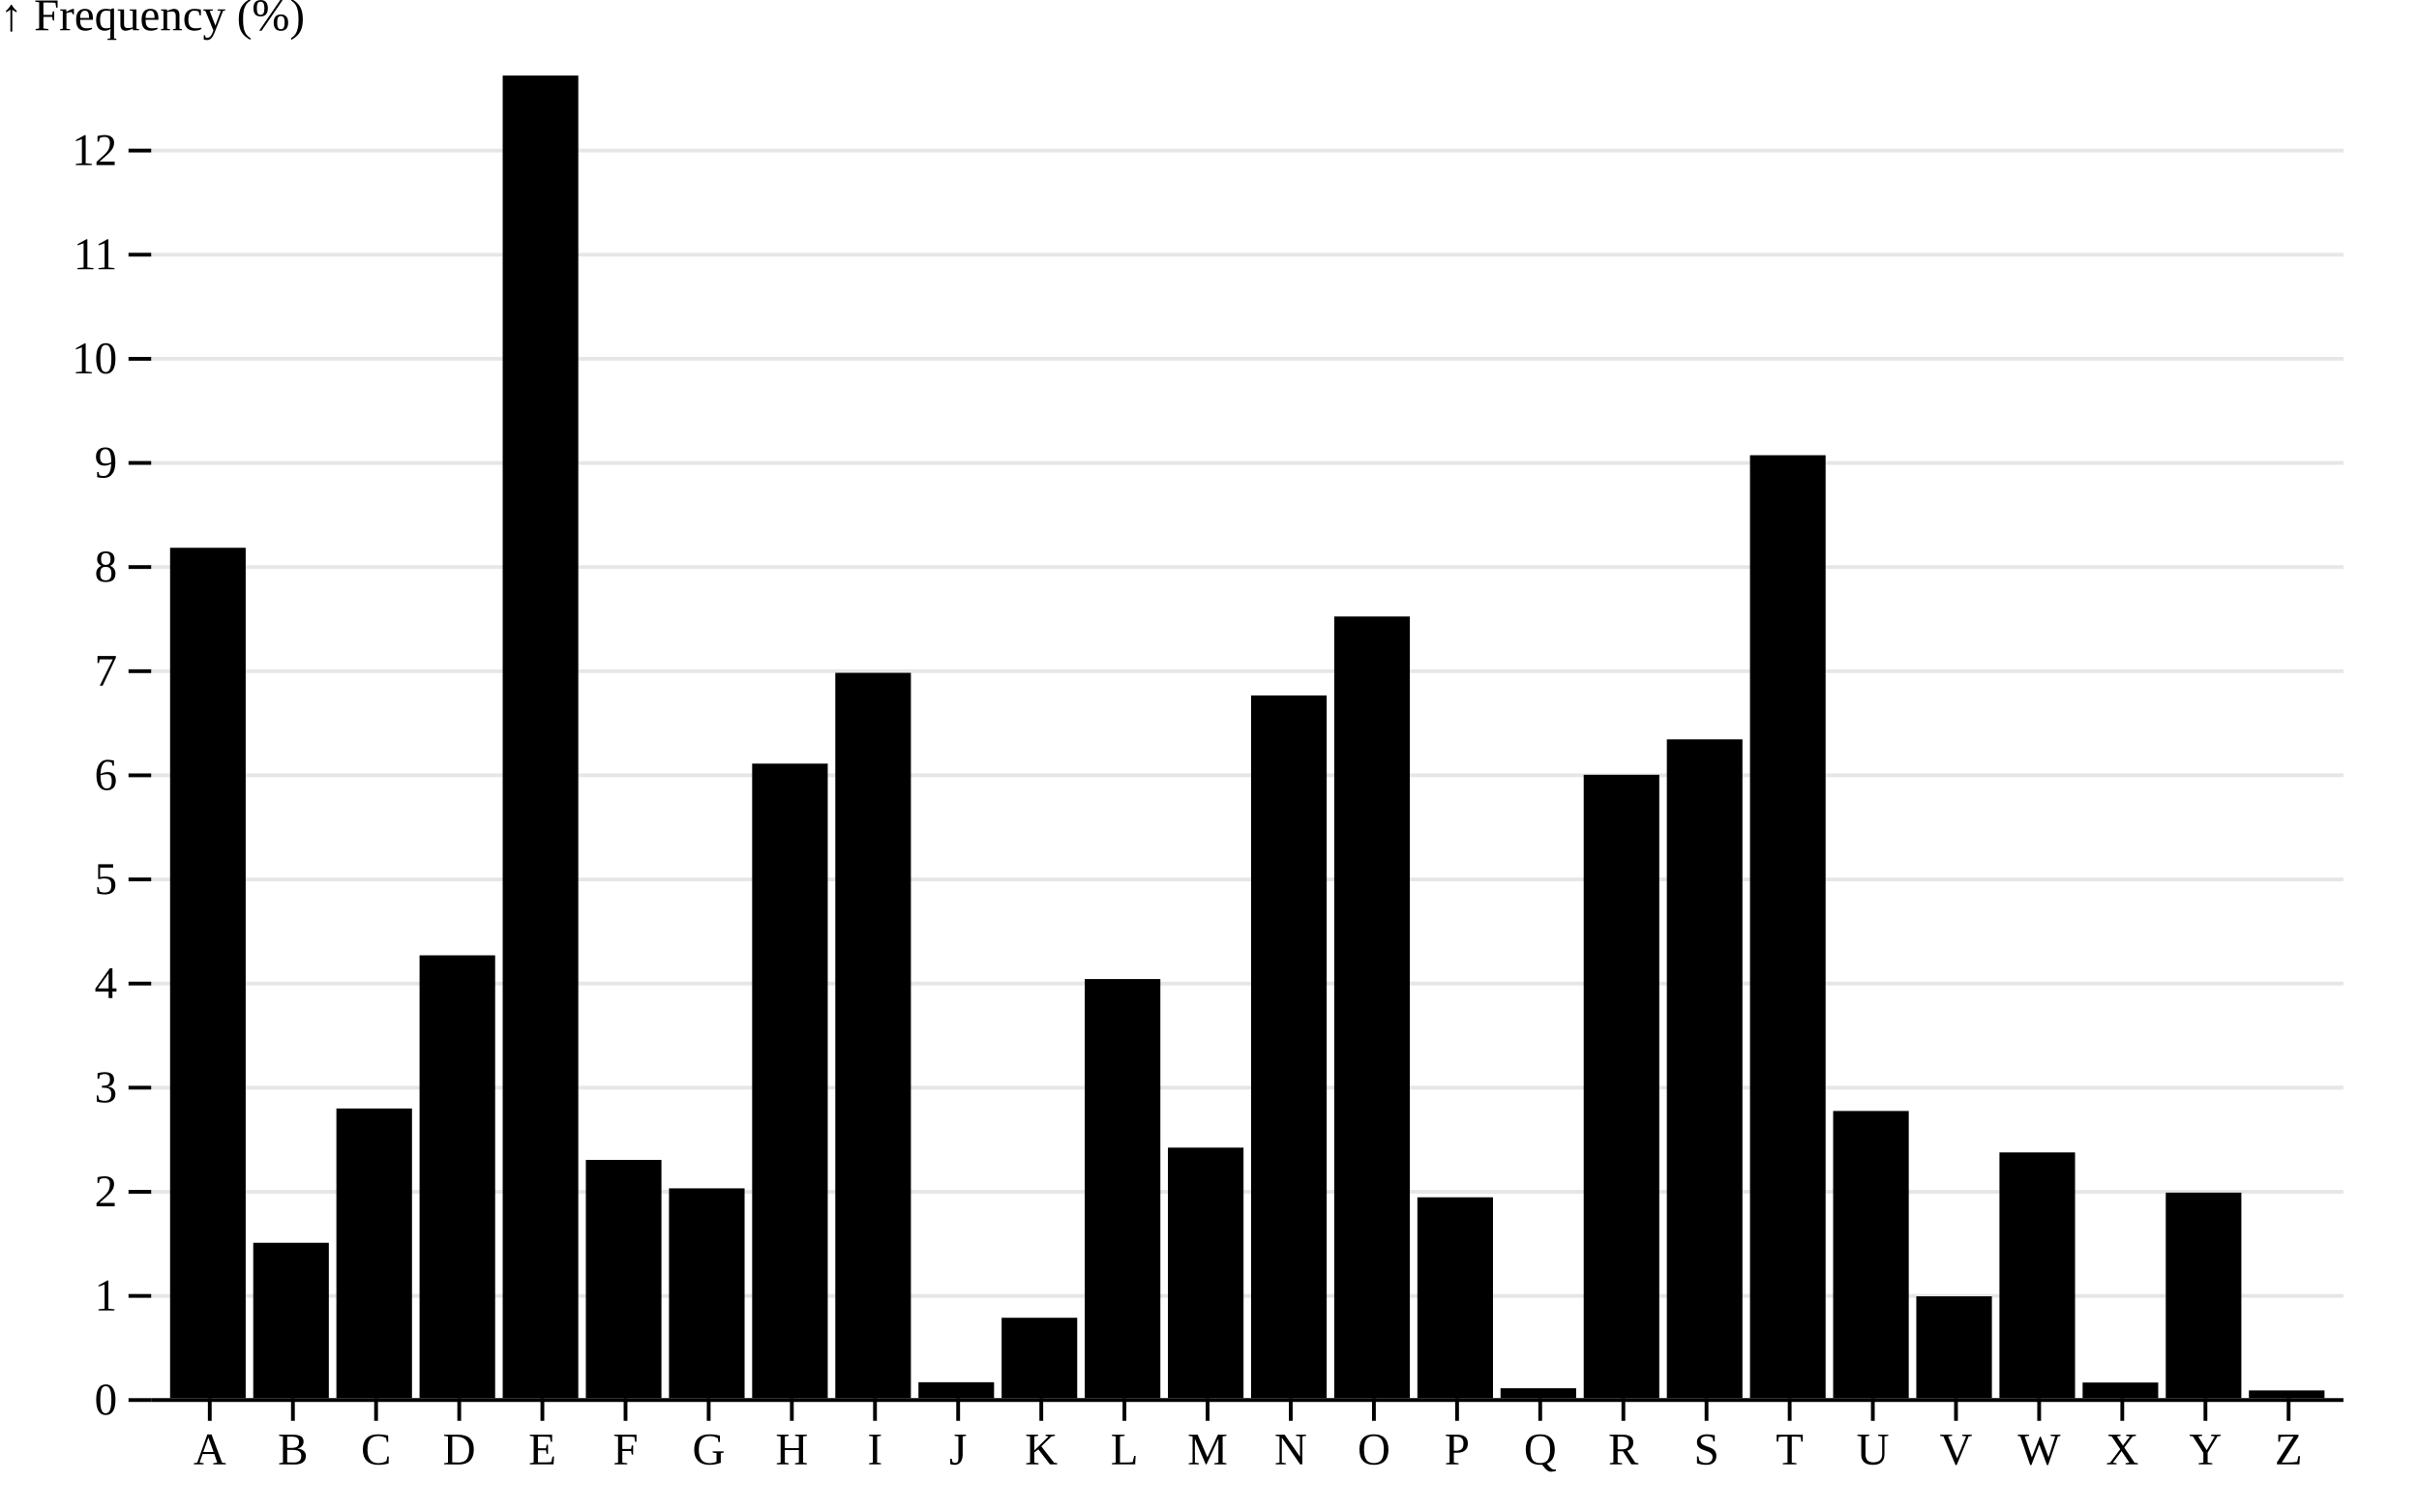
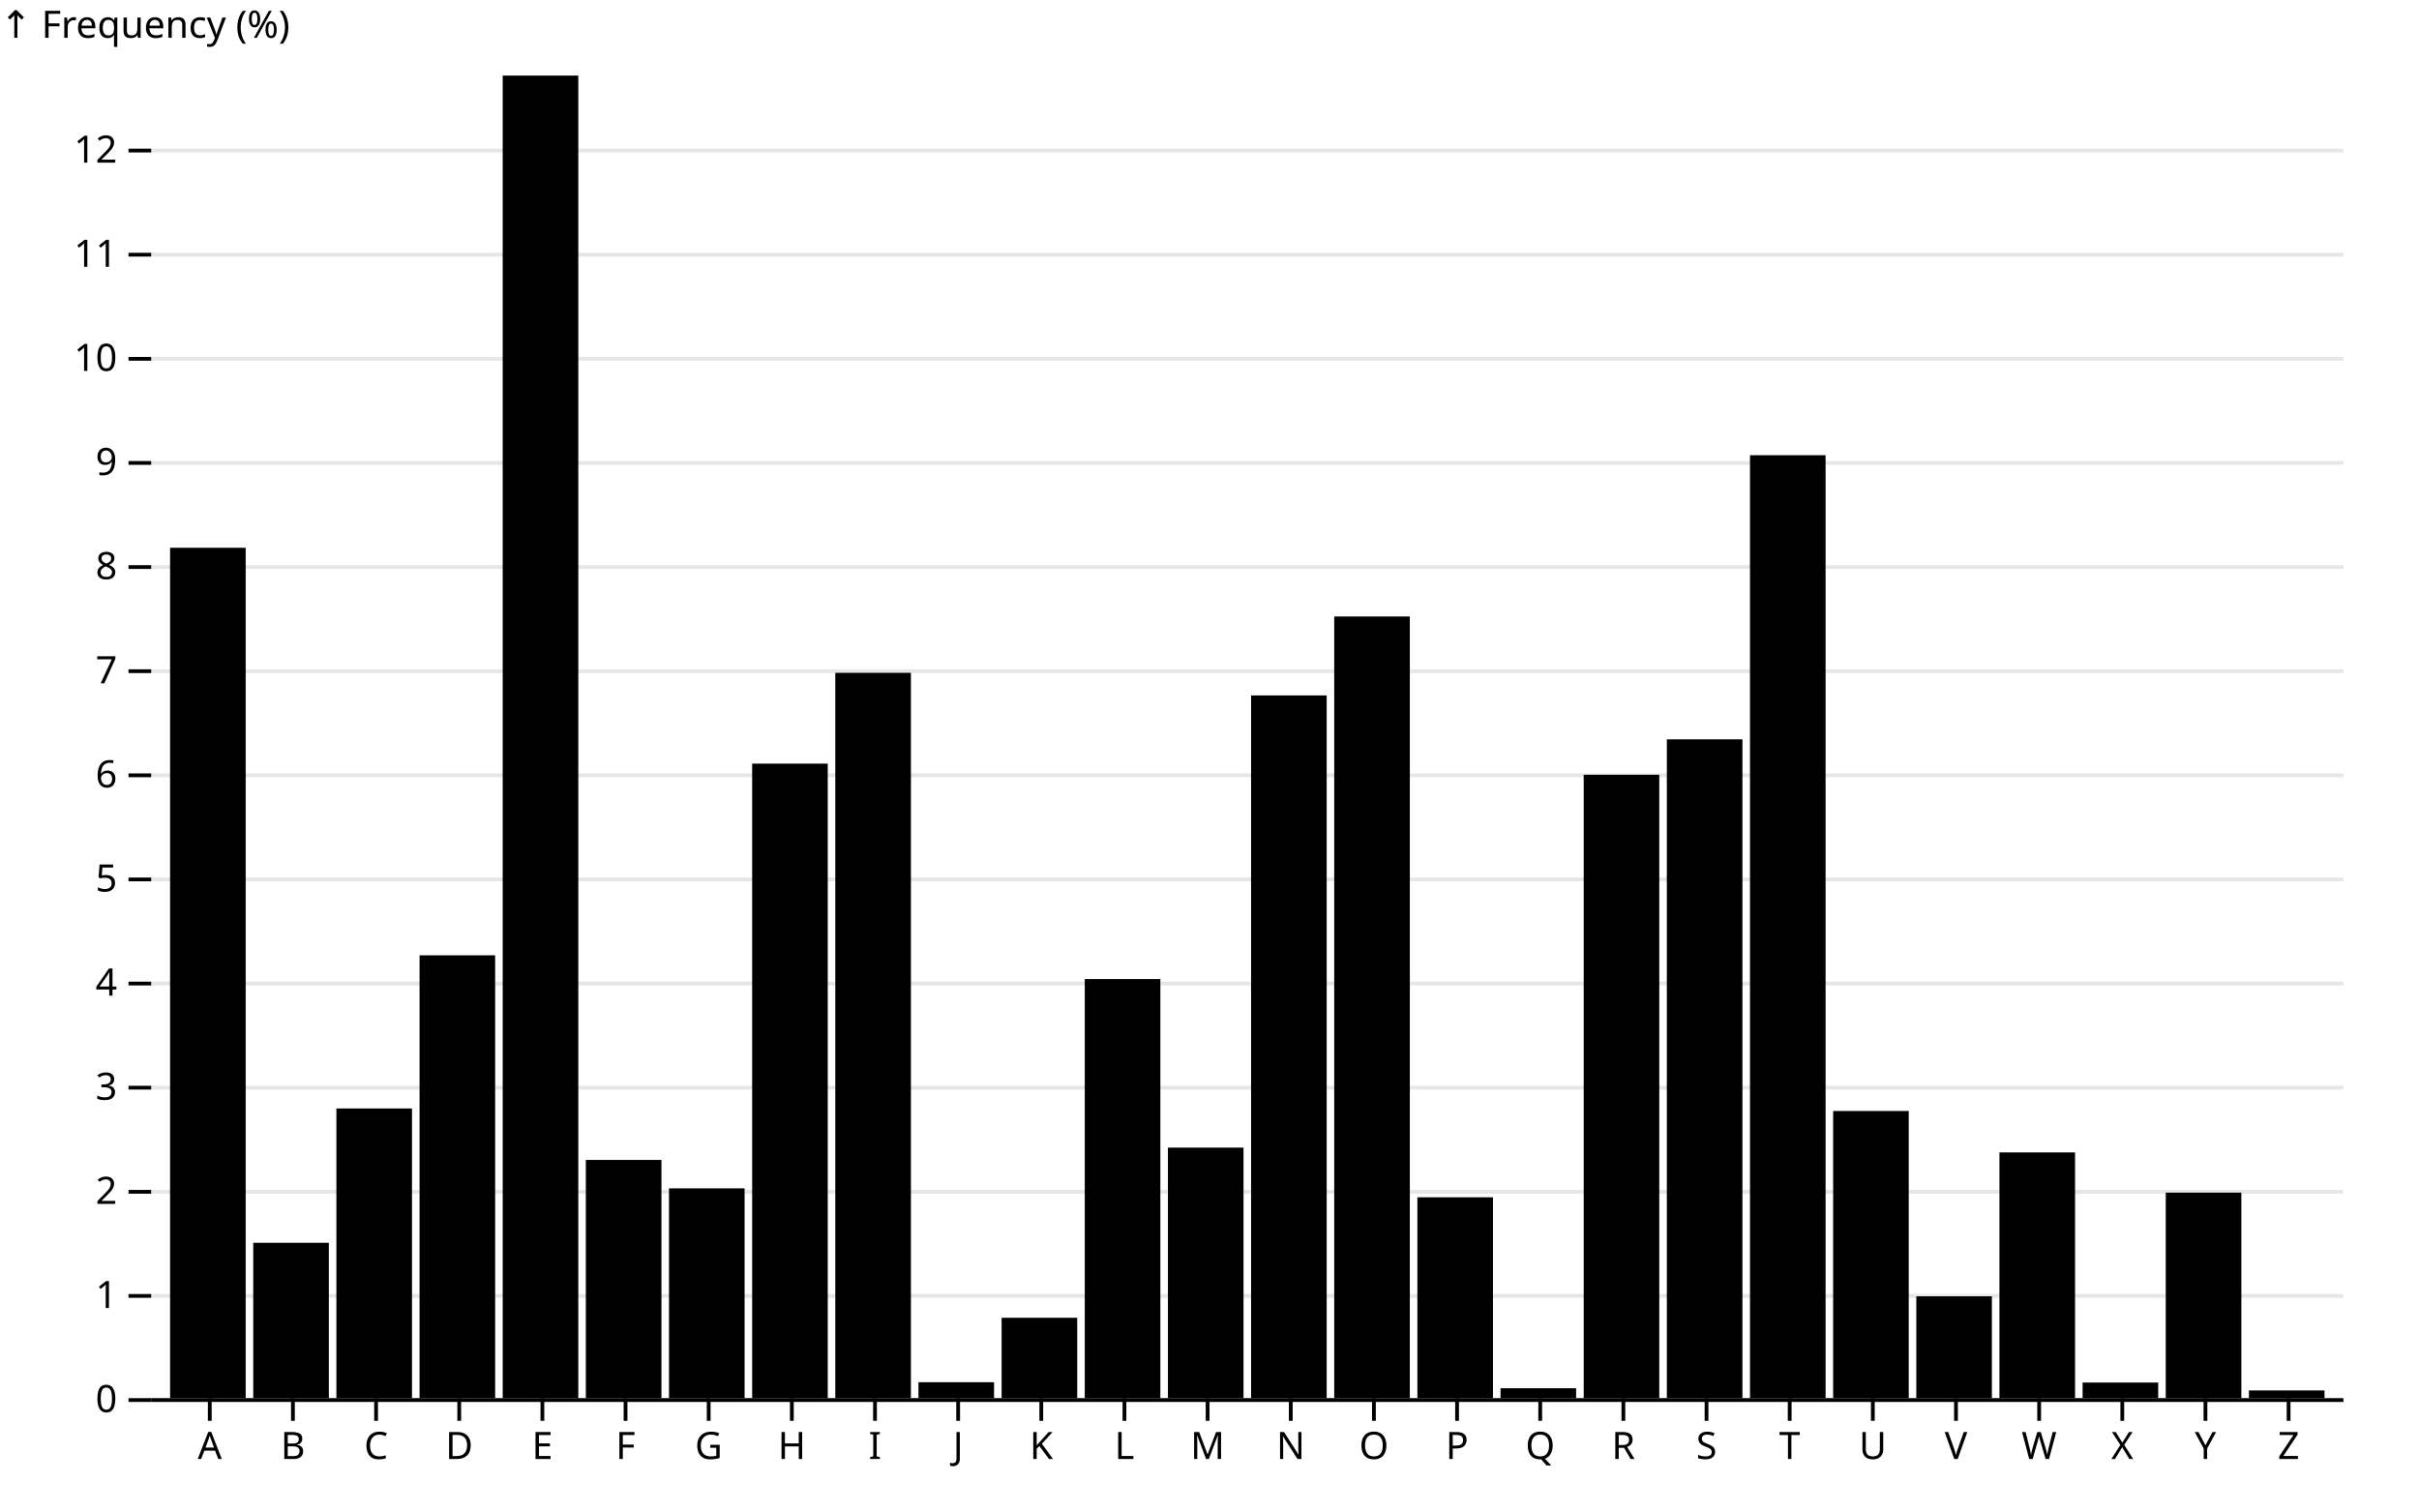
- <svg xmlns="http://www.w3.org/2000/svg" class="plot" fill="currentColor" text-anchor="middle" width="640" height="400" viewBox="0 0 640 400">
+ <svg xmlns="http://www.w3.org/2000/svg" class="plot" fill="currentColor" font-family="system-ui, sans-serif" font-size="10" font-variant="tabular-nums" text-anchor="middle" width="640" height="400" viewBox="0 0 640 400">
+   <style>
+     .plot {
+       display: block;
+       background: white;
+       height: auto;
+       height: intrinsic;
+       max-width: 100%;
+     }
+ 
+     .plot text {
+       white-space: pre;
+     }
+   </style>
  <g transform="translate(40,0)" fill="none" text-anchor="end">
    <g class="tick" opacity="1" transform="translate(0,370.5)">
      <line stroke="currentColor" x2="-6" />
      <line stroke="currentColor" x2="580" stroke-opacity="0.1" />
      <text fill="currentColor" x="-9" dy="0.32em">0</text>
    </g>
    <g class="tick" opacity="1" transform="translate(0,342.9453)">
      <line stroke="currentColor" x2="-6" />
      <line stroke="currentColor" x2="580" stroke-opacity="0.1" />
      <text fill="currentColor" x="-9" dy="0.32em">1</text>
    </g>
    <g class="tick" opacity="1" transform="translate(0,315.3906)">
      <line stroke="currentColor" x2="-6" />
      <line stroke="currentColor" x2="580" stroke-opacity="0.1" />
      <text fill="currentColor" x="-9" dy="0.32em">2</text>
    </g>
    <g class="tick" opacity="1" transform="translate(0,287.8359)">
      <line stroke="currentColor" x2="-6" />
      <line stroke="currentColor" x2="580" stroke-opacity="0.1" />
      <text fill="currentColor" x="-9" dy="0.32em">3</text>
    </g>
    <g class="tick" opacity="1" transform="translate(0,260.2811)">
      <line stroke="currentColor" x2="-6" />
      <line stroke="currentColor" x2="580" stroke-opacity="0.1" />
      <text fill="currentColor" x="-9" dy="0.32em">4</text>
    </g>
    <g class="tick" opacity="1" transform="translate(0,232.7264)">
      <line stroke="currentColor" x2="-6" />
      <line stroke="currentColor" x2="580" stroke-opacity="0.1" />
      <text fill="currentColor" x="-9" dy="0.32em">5</text>
    </g>
    <g class="tick" opacity="1" transform="translate(0,205.1717)">
      <line stroke="currentColor" x2="-6" />
      <line stroke="currentColor" x2="580" stroke-opacity="0.1" />
      <text fill="currentColor" x="-9" dy="0.32em">6</text>
    </g>
    <g class="tick" opacity="1" transform="translate(0,177.617)">
      <line stroke="currentColor" x2="-6" />
      <line stroke="currentColor" x2="580" stroke-opacity="0.1" />
      <text fill="currentColor" x="-9" dy="0.32em">7</text>
    </g>
    <g class="tick" opacity="1" transform="translate(0,150.0623)">
      <line stroke="currentColor" x2="-6" />
      <line stroke="currentColor" x2="580" stroke-opacity="0.1" />
      <text fill="currentColor" x="-9" dy="0.32em">8</text>
    </g>
    <g class="tick" opacity="1" transform="translate(0,122.5076)">
      <line stroke="currentColor" x2="-6" />
      <line stroke="currentColor" x2="580" stroke-opacity="0.1" />
      <text fill="currentColor" x="-9" dy="0.32em">9</text>
    </g>
    <g class="tick" opacity="1" transform="translate(0,94.95284)">
      <line stroke="currentColor" x2="-6" />
      <line stroke="currentColor" x2="580" stroke-opacity="0.1" />
      <text fill="currentColor" x="-9" dy="0.32em">10</text>
    </g>
    <g class="tick" opacity="1" transform="translate(0,67.39813)">
      <line stroke="currentColor" x2="-6" />
      <line stroke="currentColor" x2="580" stroke-opacity="0.1" />
      <text fill="currentColor" x="-9" dy="0.32em">11</text>
    </g>
    <g class="tick" opacity="1" transform="translate(0,39.84341)">
      <line stroke="currentColor" x2="-6" />
      <line stroke="currentColor" x2="580" stroke-opacity="0.1" />
      <text fill="currentColor" x="-9" dy="0.32em">12</text>
    </g>
    <text fill="currentColor" transform="translate(-40,20)" dy="-1em" text-anchor="start">↑ Frequency (%)</text>
  </g>
  <g transform="translate(0,370)" fill="none" text-anchor="middle">
    <g class="tick" opacity="1" transform="translate(55.5,0)">
      <line stroke="currentColor" y2="6" />
      <text fill="currentColor" y="9" dy="0.71em">A</text>
    </g>
    <g class="tick" opacity="1" transform="translate(77.5,0)">
      <line stroke="currentColor" y2="6" />
      <text fill="currentColor" y="9" dy="0.71em">B</text>
    </g>
    <g class="tick" opacity="1" transform="translate(99.5,0)">
      <line stroke="currentColor" y2="6" />
      <text fill="currentColor" y="9" dy="0.71em">C</text>
    </g>
    <g class="tick" opacity="1" transform="translate(121.5,0)">
      <line stroke="currentColor" y2="6" />
      <text fill="currentColor" y="9" dy="0.71em">D</text>
    </g>
    <g class="tick" opacity="1" transform="translate(143.5,0)">
      <line stroke="currentColor" y2="6" />
      <text fill="currentColor" y="9" dy="0.71em">E</text>
    </g>
    <g class="tick" opacity="1" transform="translate(165.5,0)">
      <line stroke="currentColor" y2="6" />
      <text fill="currentColor" y="9" dy="0.71em">F</text>
    </g>
    <g class="tick" opacity="1" transform="translate(187.5,0)">
      <line stroke="currentColor" y2="6" />
      <text fill="currentColor" y="9" dy="0.71em">G</text>
    </g>
    <g class="tick" opacity="1" transform="translate(209.5,0)">
      <line stroke="currentColor" y2="6" />
      <text fill="currentColor" y="9" dy="0.71em">H</text>
    </g>
    <g class="tick" opacity="1" transform="translate(231.5,0)">
      <line stroke="currentColor" y2="6" />
      <text fill="currentColor" y="9" dy="0.71em">I</text>
    </g>
    <g class="tick" opacity="1" transform="translate(253.5,0)">
      <line stroke="currentColor" y2="6" />
      <text fill="currentColor" y="9" dy="0.71em">J</text>
    </g>
    <g class="tick" opacity="1" transform="translate(275.5,0)">
      <line stroke="currentColor" y2="6" />
      <text fill="currentColor" y="9" dy="0.71em">K</text>
    </g>
    <g class="tick" opacity="1" transform="translate(297.5,0)">
      <line stroke="currentColor" y2="6" />
      <text fill="currentColor" y="9" dy="0.71em">L</text>
    </g>
    <g class="tick" opacity="1" transform="translate(319.5,0)">
      <line stroke="currentColor" y2="6" />
      <text fill="currentColor" y="9" dy="0.71em">M</text>
    </g>
    <g class="tick" opacity="1" transform="translate(341.5,0)">
      <line stroke="currentColor" y2="6" />
      <text fill="currentColor" y="9" dy="0.71em">N</text>
    </g>
    <g class="tick" opacity="1" transform="translate(363.5,0)">
      <line stroke="currentColor" y2="6" />
      <text fill="currentColor" y="9" dy="0.71em">O</text>
    </g>
    <g class="tick" opacity="1" transform="translate(385.5,0)">
      <line stroke="currentColor" y2="6" />
      <text fill="currentColor" y="9" dy="0.71em">P</text>
    </g>
    <g class="tick" opacity="1" transform="translate(407.5,0)">
      <line stroke="currentColor" y2="6" />
      <text fill="currentColor" y="9" dy="0.71em">Q</text>
    </g>
    <g class="tick" opacity="1" transform="translate(429.5,0)">
      <line stroke="currentColor" y2="6" />
      <text fill="currentColor" y="9" dy="0.71em">R</text>
    </g>
    <g class="tick" opacity="1" transform="translate(451.5,0)">
      <line stroke="currentColor" y2="6" />
      <text fill="currentColor" y="9" dy="0.71em">S</text>
    </g>
    <g class="tick" opacity="1" transform="translate(473.5,0)">
      <line stroke="currentColor" y2="6" />
      <text fill="currentColor" y="9" dy="0.71em">T</text>
    </g>
    <g class="tick" opacity="1" transform="translate(495.5,0)">
      <line stroke="currentColor" y2="6" />
      <text fill="currentColor" y="9" dy="0.71em">U</text>
    </g>
    <g class="tick" opacity="1" transform="translate(517.5,0)">
      <line stroke="currentColor" y2="6" />
      <text fill="currentColor" y="9" dy="0.71em">V</text>
    </g>
    <g class="tick" opacity="1" transform="translate(539.5,0)">
      <line stroke="currentColor" y2="6" />
      <text fill="currentColor" y="9" dy="0.71em">W</text>
    </g>
    <g class="tick" opacity="1" transform="translate(561.5,0)">
      <line stroke="currentColor" y2="6" />
      <text fill="currentColor" y="9" dy="0.71em">X</text>
    </g>
    <g class="tick" opacity="1" transform="translate(583.5,0)">
      <line stroke="currentColor" y2="6" />
      <text fill="currentColor" y="9" dy="0.71em">Y</text>
    </g>
    <g class="tick" opacity="1" transform="translate(605.5,0)">
      <line stroke="currentColor" y2="6" />
      <text fill="currentColor" y="9" dy="0.71em">Z</text>
    </g>
  </g>
  <g>
    <rect x="133" width="20" y="20" height="350" />
    <rect x="463" width="20" y="120.464" height="249.536" />
    <rect x="45" width="20" y="144.961" height="225.039" />
    <rect x="353" width="20" y="163.147" height="206.853" />
    <rect x="221" width="20" y="178.054" height="191.946" />
    <rect x="331" width="20" y="184.033" height="185.967" />
    <rect x="441" width="20" y="195.661" height="174.339" />
    <rect x="199" width="20" y="202.082" height="167.918" />
    <rect x="419" width="20" y="205.03" height="164.97" />
    <rect x="111" width="20" y="252.81" height="117.19" />
    <rect x="287" width="20" y="259.092" height="110.908" />
    <rect x="89" width="20" y="293.343" height="76.657" />
    <rect x="485" width="20" y="294.004" height="75.996" />
    <rect x="309" width="20" y="303.703" height="66.297" />
    <rect x="529" width="20" y="304.971" height="65.029" />
    <rect x="155" width="20" y="306.955" height="63.045" />
    <rect x="177" width="20" y="314.477" height="55.523" />
    <rect x="573" width="20" y="315.607" height="54.393" />
    <rect x="375" width="20" y="316.847" height="53.153" />
    <rect x="67" width="20" y="328.888" height="41.112" />
    <rect x="507" width="20" y="343.051" height="26.949" />
    <rect x="265" width="20" y="348.728" height="21.272" />
    <rect x="243" width="20" y="365.784" height="4.216" />
    <rect x="551" width="20" y="365.867" height="4.133" />
    <rect x="397" width="20" y="367.382" height="2.618" />
    <rect x="595" width="20" y="367.961" height="2.039" />
  </g>
  <g stroke="currentColor" transform="translate(0,0.5)">
    <line x1="40" x2="620" y1="370" y2="370" />
  </g>
</svg>
